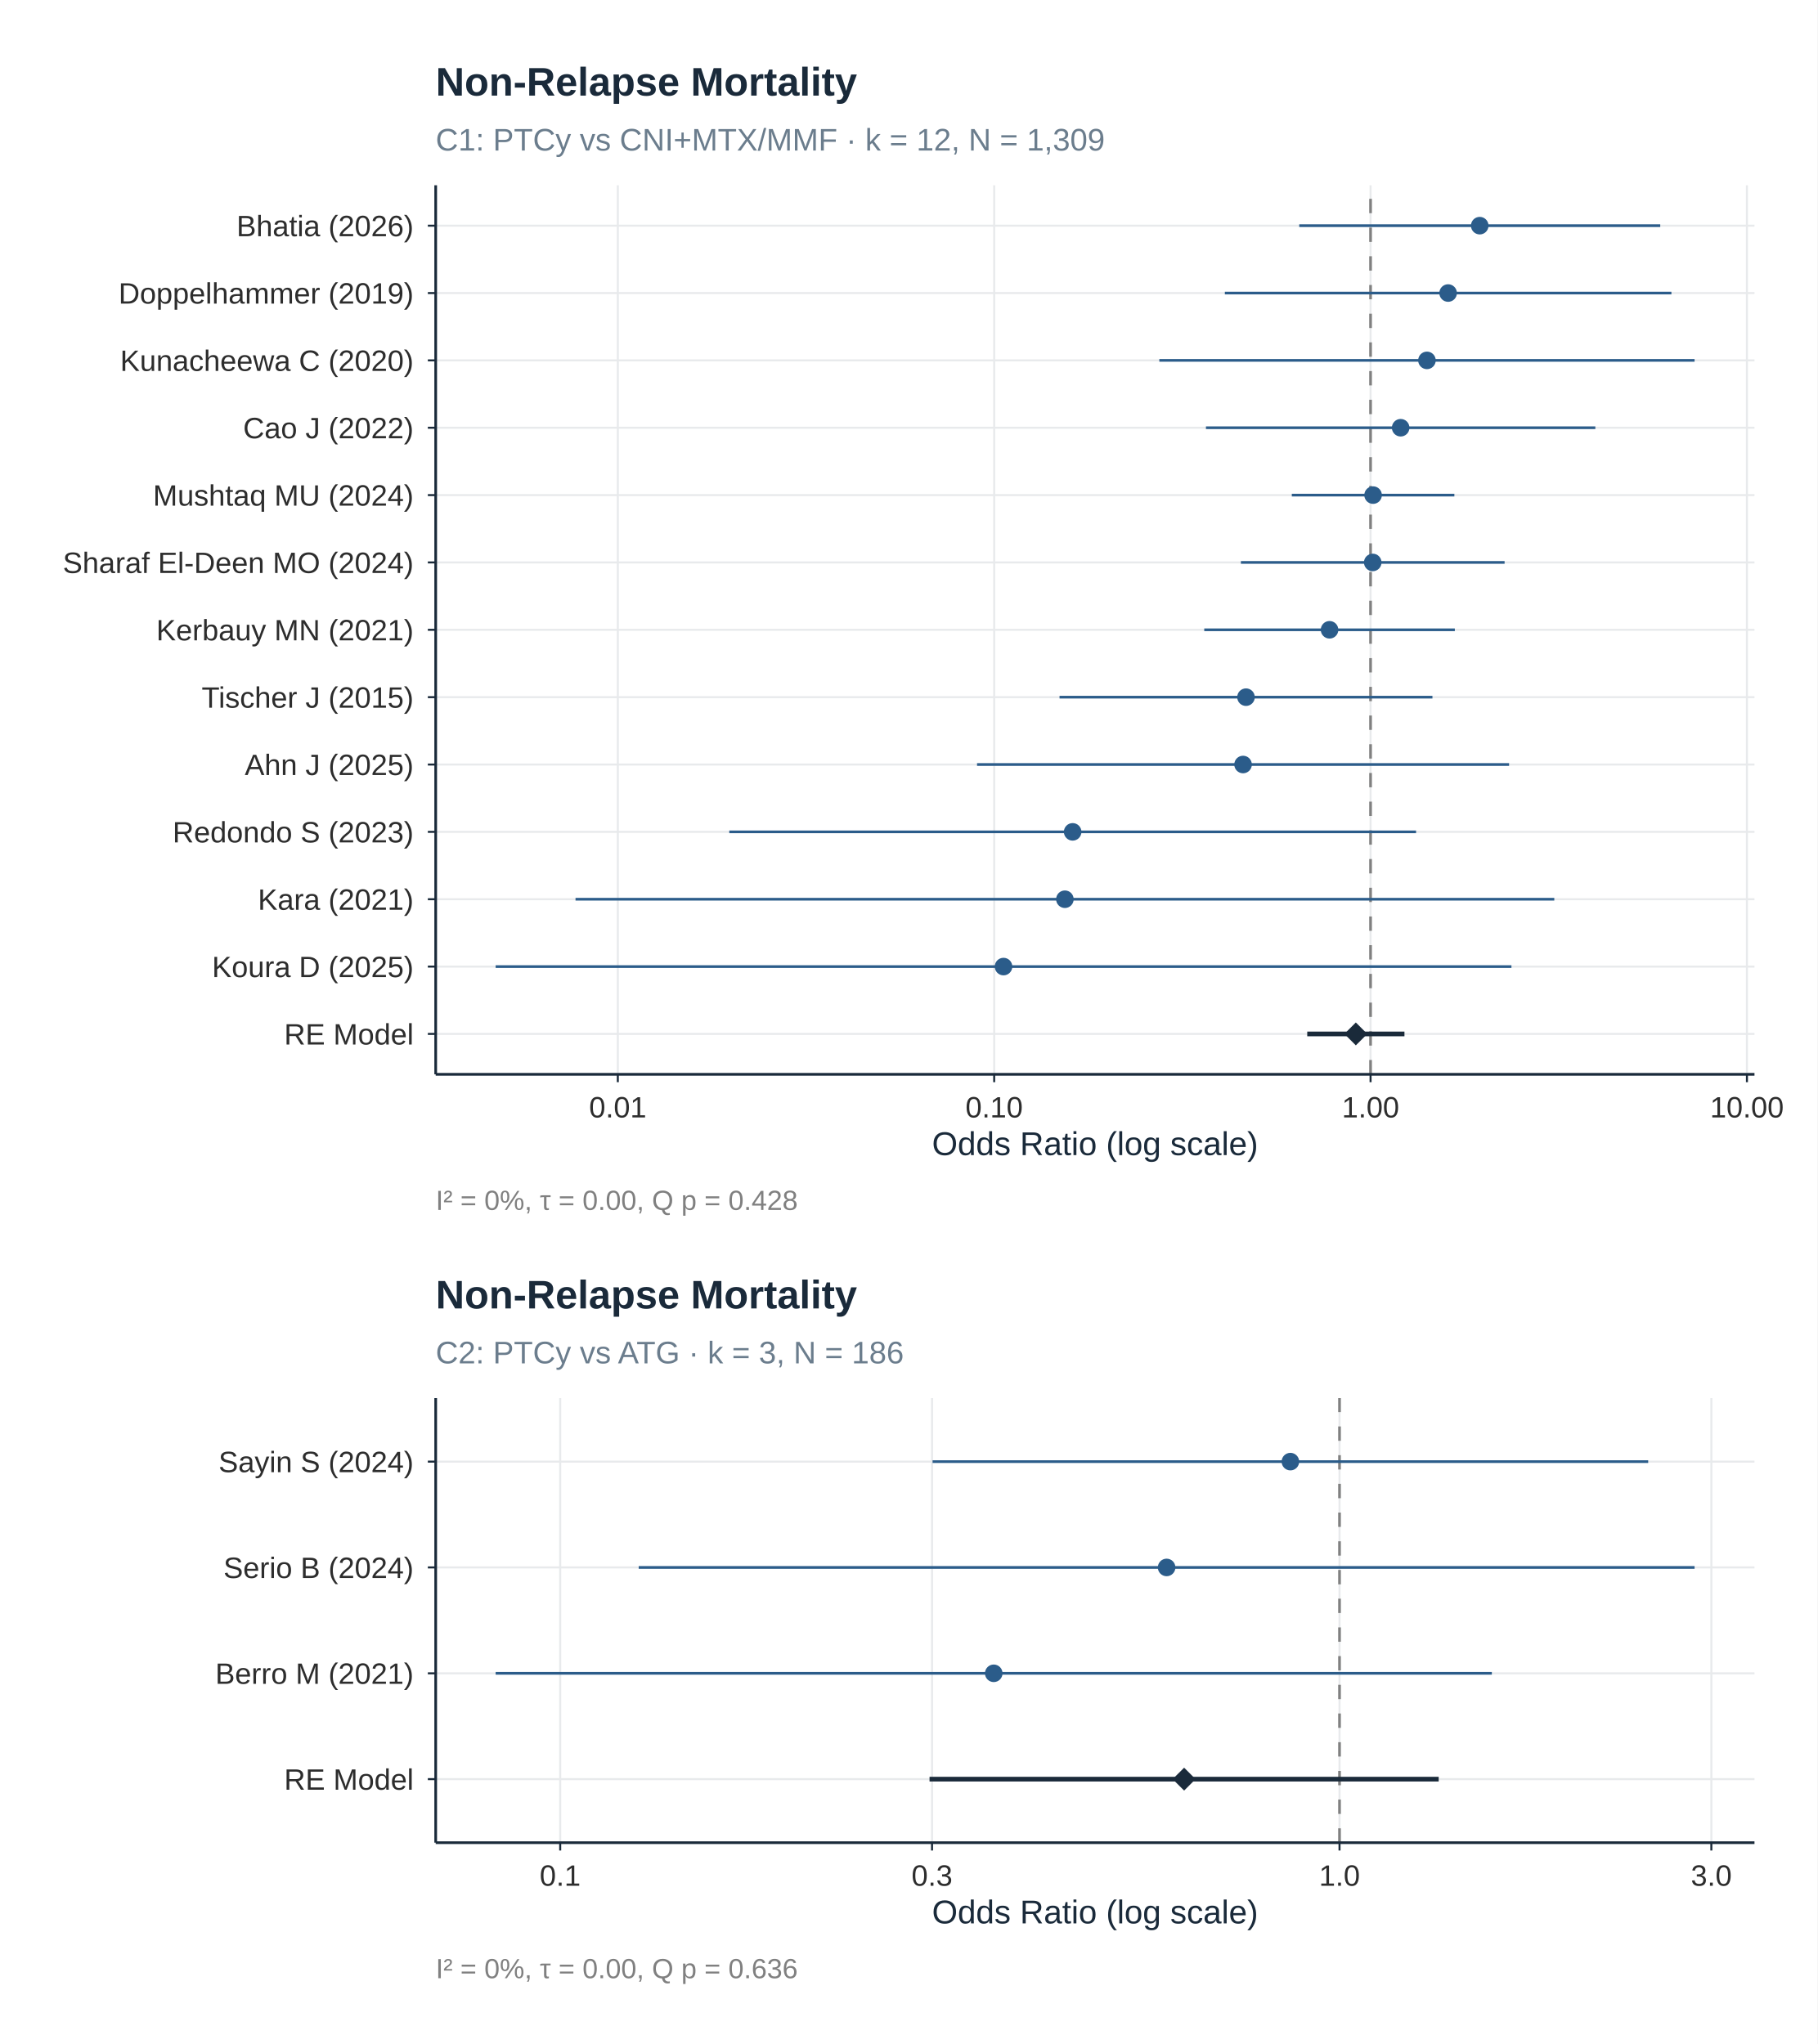
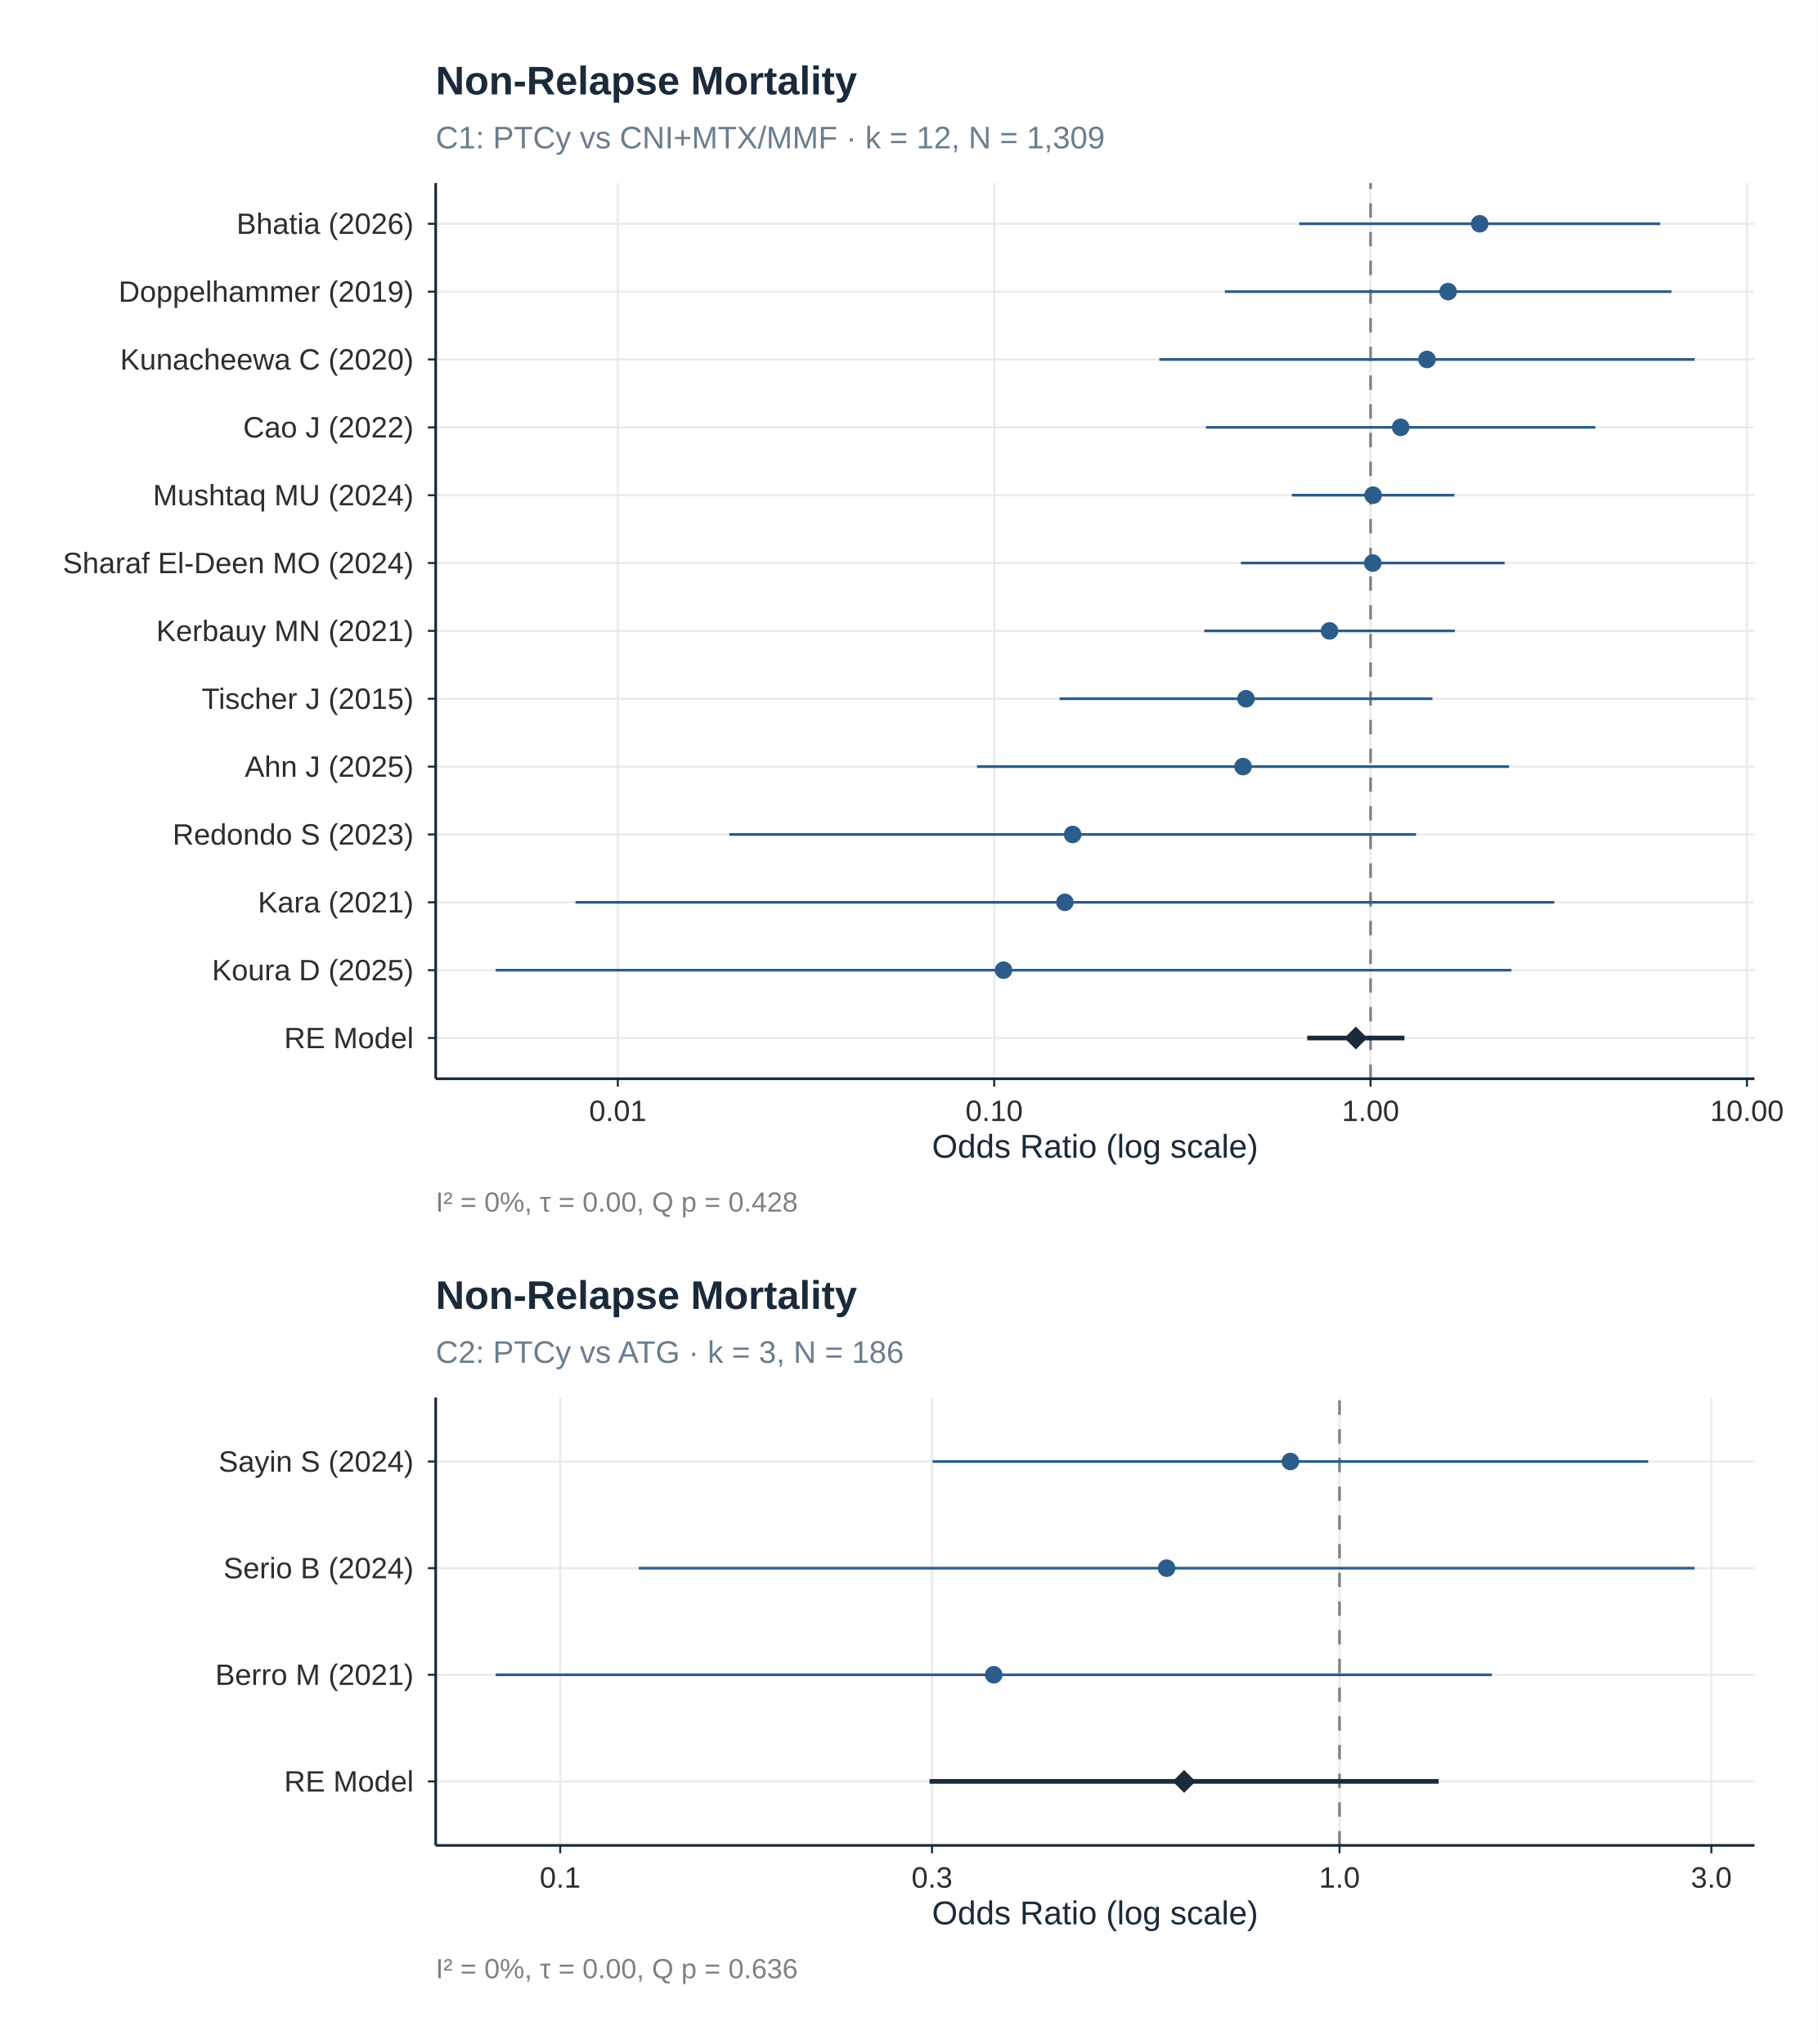
<svg xmlns="http://www.w3.org/2000/svg" width="576.00pt" height="648.00pt" viewBox="0 0 576.00 648.00">
  <g class="svglite">
    <defs>
      <style type="text/css">
    .svglite line, .svglite polyline, .svglite polygon, .svglite path, .svglite rect, .svglite circle {
      fill: none;
      stroke: #000000;
      stroke-linecap: round;
      stroke-linejoin: round;
      stroke-miterlimit: 10.00;
    }
    .svglite text {
      white-space: pre;
    }
    .svglite g.glyphgroup path {
      fill: inherit;
      stroke: none;
    }
  </style>
    </defs>
    <rect width="100%" height="100%" style="stroke: none; fill: #FFFFFF;" />
    <defs>
      <clipPath id="cpMC4wMHw1NzYuMDB8MC4wMHw2NDguMDA=">
        <rect x="0.00" y="0.00" width="576.00" height="648.00" />
      </clipPath>
    </defs>
    <g clip-path="url(#cpMC4wMHw1NzYuMDB8MC4wMHw2NDguMDA=)">
      <rect x="0.00" y="0.00" width="576.00" height="648.00" style="stroke-width: 1.07; stroke: none; fill: #FFFFFF;" />
    </g>
    <defs>
-       <clipPath id="cpMTM4LjA5fDU1Ni4wN3w1OC43M3w1ODQuMTc=">
-         <rect x="138.09" y="58.73" width="417.99" height="525.43" />
-       </clipPath>
-     </defs>
-     <g clip-path="url(#cpMTM4LjA5fDU1Ni4wN3w1OC43M3w1ODQuMTc=)">
- </g>
-     <g clip-path="url(#cpMC4wMHw1NzYuMDB8MC4wMHw2NDguMDA=)">
- </g>
-     <defs>
-       <clipPath id="cpOS45Nnw1NjYuMDR8OS45NnwzOTQuNDc=">
-         <rect x="9.96" y="9.96" width="556.07" height="384.50" />
-       </clipPath>
-     </defs>
-     <g clip-path="url(#cpOS45Nnw1NjYuMDR8OS45NnwzOTQuNDc=)">
-       <rect x="9.96" y="9.96" width="556.07" height="384.50" style="stroke-width: 0.97; stroke: none; fill: #FFFFFF;" />
-     </g>
-     <g clip-path="url(#cpMC4wMHw1NzYuMDB8MC4wMHw2NDguMDA=)">
- </g>
-     <defs>
-       <clipPath id="cpOS45Nnw1NjYuMDR8Mzk0LjQ3fDYzOC4wNA==">
-         <rect x="9.96" y="394.47" width="556.07" height="243.57" />
-       </clipPath>
-     </defs>
-     <g clip-path="url(#cpOS45Nnw1NjYuMDR8Mzk0LjQ3fDYzOC4wNA==)">
-       <rect x="9.96" y="394.47" width="556.07" height="243.57" style="stroke-width: 0.97; stroke: none; fill: #FFFFFF;" />
-     </g>
-     <g clip-path="url(#cpMC4wMHw1NzYuMDB8MC4wMHw2NDguMDA=)">
- </g>
-     <defs>
-       <clipPath id="cpMTM4LjA5fDU1Ni4wN3w1OC43M3wzNDAuNTk=">
-         <rect x="138.09" y="58.73" width="417.99" height="281.86" />
-       </clipPath>
-     </defs>
-     <g clip-path="url(#cpMTM4LjA5fDU1Ni4wN3w1OC43M3wzNDAuNTk=)">
-       <rect x="138.09" y="58.73" width="417.99" height="281.86" style="stroke-width: 0.97; stroke: none; fill: #FFFFFF;" />
-       <polyline points="138.09,327.78 556.07,327.78 " style="stroke-width: 0.64; stroke: #E8EAEC; stroke-linecap: butt;" />
-       <polyline points="138.09,306.43 556.07,306.43 " style="stroke-width: 0.64; stroke: #E8EAEC; stroke-linecap: butt;" />
-       <polyline points="138.09,285.08 556.07,285.08 " style="stroke-width: 0.64; stroke: #E8EAEC; stroke-linecap: butt;" />
-       <polyline points="138.09,263.72 556.07,263.72 " style="stroke-width: 0.64; stroke: #E8EAEC; stroke-linecap: butt;" />
-       <polyline points="138.09,242.37 556.07,242.37 " style="stroke-width: 0.64; stroke: #E8EAEC; stroke-linecap: butt;" />
-       <polyline points="138.09,221.02 556.07,221.02 " style="stroke-width: 0.64; stroke: #E8EAEC; stroke-linecap: butt;" />
-       <polyline points="138.09,199.66 556.07,199.66 " style="stroke-width: 0.64; stroke: #E8EAEC; stroke-linecap: butt;" />
-       <polyline points="138.09,178.31 556.07,178.31 " style="stroke-width: 0.64; stroke: #E8EAEC; stroke-linecap: butt;" />
-       <polyline points="138.09,156.96 556.07,156.96 " style="stroke-width: 0.64; stroke: #E8EAEC; stroke-linecap: butt;" />
-       <polyline points="138.09,135.60 556.07,135.60 " style="stroke-width: 0.64; stroke: #E8EAEC; stroke-linecap: butt;" />
-       <polyline points="138.09,114.25 556.07,114.25 " style="stroke-width: 0.64; stroke: #E8EAEC; stroke-linecap: butt;" />
-       <polyline points="138.09,92.90 556.07,92.90 " style="stroke-width: 0.64; stroke: #E8EAEC; stroke-linecap: butt;" />
-       <polyline points="138.09,71.54 556.07,71.54 " style="stroke-width: 0.64; stroke: #E8EAEC; stroke-linecap: butt;" />
-       <polyline points="195.81,340.59 195.81,58.73 " style="stroke-width: 0.64; stroke: #E8EAEC; stroke-linecap: butt;" />
-       <polyline points="315.10,340.59 315.10,58.73 " style="stroke-width: 0.64; stroke: #E8EAEC; stroke-linecap: butt;" />
-       <polyline points="434.39,340.59 434.39,58.73 " style="stroke-width: 0.64; stroke: #E8EAEC; stroke-linecap: butt;" />
-       <polyline points="553.68,340.59 553.68,58.73 " style="stroke-width: 0.64; stroke: #E8EAEC; stroke-linecap: butt;" />
-       <line x1="434.39" y1="340.59" x2="434.39" y2="58.73" style="stroke-width: 0.85; stroke: #808080; stroke-dasharray: 4.55,4.55; stroke-linecap: butt;" />
-       <line x1="157.09" y1="306.43" x2="479.04" y2="306.43" style="stroke-width: 0.85; stroke: #2B5C8A; stroke-linecap: butt;" />
-       <line x1="182.41" y1="285.08" x2="492.62" y2="285.08" style="stroke-width: 0.85; stroke: #2B5C8A; stroke-linecap: butt;" />
-       <line x1="231.14" y1="263.72" x2="448.81" y2="263.72" style="stroke-width: 0.85; stroke: #2B5C8A; stroke-linecap: butt;" />
-       <line x1="309.67" y1="242.37" x2="478.29" y2="242.37" style="stroke-width: 0.85; stroke: #2B5C8A; stroke-linecap: butt;" />
-       <line x1="335.81" y1="221.02" x2="454.00" y2="221.02" style="stroke-width: 0.85; stroke: #2B5C8A; stroke-linecap: butt;" />
-       <line x1="381.68" y1="199.66" x2="461.10" y2="199.66" style="stroke-width: 0.85; stroke: #2B5C8A; stroke-linecap: butt;" />
-       <line x1="393.29" y1="178.31" x2="476.87" y2="178.31" style="stroke-width: 0.85; stroke: #2B5C8A; stroke-linecap: butt;" />
-       <line x1="409.43" y1="156.96" x2="460.95" y2="156.96" style="stroke-width: 0.85; stroke: #2B5C8A; stroke-linecap: butt;" />
-       <line x1="382.22" y1="135.60" x2="505.63" y2="135.60" style="stroke-width: 0.85; stroke: #2B5C8A; stroke-linecap: butt;" />
-       <line x1="367.44" y1="114.25" x2="537.08" y2="114.25" style="stroke-width: 0.85; stroke: #2B5C8A; stroke-linecap: butt;" />
-       <line x1="388.21" y1="92.90" x2="529.74" y2="92.90" style="stroke-width: 0.85; stroke: #2B5C8A; stroke-linecap: butt;" />
-       <line x1="411.78" y1="71.54" x2="526.20" y2="71.54" style="stroke-width: 0.85; stroke: #2B5C8A; stroke-linecap: butt;" />
-       <circle cx="318.06" cy="306.43" r="2.14" style="stroke-width: 1.29; stroke: #2B5C8A; fill: #2B5C8A;" />
-       <circle cx="337.51" cy="285.08" r="2.14" style="stroke-width: 1.29; stroke: #2B5C8A; fill: #2B5C8A;" />
-       <circle cx="339.97" cy="263.72" r="2.14" style="stroke-width: 1.29; stroke: #2B5C8A; fill: #2B5C8A;" />
-       <circle cx="393.98" cy="242.37" r="2.14" style="stroke-width: 1.29; stroke: #2B5C8A; fill: #2B5C8A;" />
-       <circle cx="394.91" cy="221.02" r="2.14" style="stroke-width: 1.29; stroke: #2B5C8A; fill: #2B5C8A;" />
-       <circle cx="421.39" cy="199.66" r="2.14" style="stroke-width: 1.29; stroke: #2B5C8A; fill: #2B5C8A;" />
-       <circle cx="435.08" cy="178.31" r="2.14" style="stroke-width: 1.29; stroke: #2B5C8A; fill: #2B5C8A;" />
-       <circle cx="435.19" cy="156.96" r="2.14" style="stroke-width: 1.29; stroke: #2B5C8A; fill: #2B5C8A;" />
-       <circle cx="443.93" cy="135.60" r="2.14" style="stroke-width: 1.29; stroke: #2B5C8A; fill: #2B5C8A;" />
-       <circle cx="452.26" cy="114.25" r="2.14" style="stroke-width: 1.29; stroke: #2B5C8A; fill: #2B5C8A;" />
-       <circle cx="458.97" cy="92.90" r="2.14" style="stroke-width: 1.29; stroke: #2B5C8A; fill: #2B5C8A;" />
-       <circle cx="468.99" cy="71.54" r="2.14" style="stroke-width: 1.29; stroke: #2B5C8A; fill: #2B5C8A;" />
-       <line x1="414.32" y1="327.78" x2="445.13" y2="327.78" style="stroke-width: 1.49; stroke: #1A2A3A; stroke-linecap: butt;" />
-       <polygon points="426.09,327.78 429.72,324.15 433.36,327.78 429.72,331.41 " style="stroke-width: 1.29; stroke: none; fill: #1A2A3A;" />
-     </g>
-     <g clip-path="url(#cpMC4wMHw1NzYuMDB8MC4wMHw2NDguMDA=)">
-       <polyline points="138.09,340.59 138.09,58.73 " style="stroke-width: 0.85; stroke: #1A2A3A; stroke-linecap: butt;" />
-       <text x="131.11" y="331.13" text-anchor="end" style="font-size: 9.35px;fill: #2D2D2D; font-family: &quot;Arial&quot;;" textLength="41.05px" lengthAdjust="spacingAndGlyphs">RE Model</text>
-       <text x="131.11" y="309.77" text-anchor="end" style="font-size: 9.35px;fill: #2D2D2D; font-family: &quot;Arial&quot;;" textLength="63.92px" lengthAdjust="spacingAndGlyphs">Koura D (2025)</text>
-       <text x="131.11" y="288.42" text-anchor="end" style="font-size: 9.35px;fill: #2D2D2D; font-family: &quot;Arial&quot;;" textLength="49.38px" lengthAdjust="spacingAndGlyphs">Kara (2021)</text>
-       <text x="131.11" y="267.07" text-anchor="end" style="font-size: 9.35px;fill: #2D2D2D; font-family: &quot;Arial&quot;;" textLength="76.42px" lengthAdjust="spacingAndGlyphs">Redondo S (2023)</text>
-       <text x="131.11" y="245.71" text-anchor="end" style="font-size: 9.35px;fill: #2D2D2D; font-family: &quot;Arial&quot;;" textLength="53.53px" lengthAdjust="spacingAndGlyphs">Ahn J (2025)</text>
-       <text x="131.11" y="224.36" text-anchor="end" style="font-size: 9.35px;fill: #2D2D2D; font-family: &quot;Arial&quot;;" textLength="67.19px" lengthAdjust="spacingAndGlyphs">Tischer J (2015)</text>
-       <text x="131.11" y="203.01" text-anchor="end" style="font-size: 9.35px;fill: #2D2D2D; font-family: &quot;Arial&quot;;" textLength="81.58px" lengthAdjust="spacingAndGlyphs">Kerbauy MN (2021)</text>
-       <text x="131.11" y="181.65" text-anchor="end" style="font-size: 9.35px;fill: #2D2D2D; font-family: &quot;Arial&quot;;" textLength="111.19px" lengthAdjust="spacingAndGlyphs">Sharaf El-Deen MO (2024)</text>
-       <text x="131.11" y="160.30" text-anchor="end" style="font-size: 9.35px;fill: #2D2D2D; font-family: &quot;Arial&quot;;" textLength="82.61px" lengthAdjust="spacingAndGlyphs">Mushtaq MU (2024)</text>
-       <text x="131.11" y="138.95" text-anchor="end" style="font-size: 9.35px;fill: #2D2D2D; font-family: &quot;Arial&quot;;" textLength="54.05px" lengthAdjust="spacingAndGlyphs">Cao J (2022)</text>
-       <text x="131.11" y="117.59" text-anchor="end" style="font-size: 9.35px;fill: #2D2D2D; font-family: &quot;Arial&quot;;" textLength="93.05px" lengthAdjust="spacingAndGlyphs">Kunacheewa C (2020)</text>
-       <text x="131.11" y="96.24" text-anchor="end" style="font-size: 9.35px;fill: #2D2D2D; font-family: &quot;Arial&quot;;" textLength="93.55px" lengthAdjust="spacingAndGlyphs">Doppelhammer (2019)</text>
-       <text x="131.11" y="74.89" text-anchor="end" style="font-size: 9.35px;fill: #2D2D2D; font-family: &quot;Arial&quot;;" textLength="56.14px" lengthAdjust="spacingAndGlyphs">Bhatia (2026)</text>
-       <polyline points="135.60,327.78 138.09,327.78 " style="stroke-width: 0.64; stroke: #1A2A3A; stroke-linecap: butt;" />
-       <polyline points="135.60,306.43 138.09,306.43 " style="stroke-width: 0.64; stroke: #1A2A3A; stroke-linecap: butt;" />
-       <polyline points="135.60,285.08 138.09,285.08 " style="stroke-width: 0.64; stroke: #1A2A3A; stroke-linecap: butt;" />
-       <polyline points="135.60,263.72 138.09,263.72 " style="stroke-width: 0.64; stroke: #1A2A3A; stroke-linecap: butt;" />
-       <polyline points="135.60,242.37 138.09,242.37 " style="stroke-width: 0.64; stroke: #1A2A3A; stroke-linecap: butt;" />
-       <polyline points="135.60,221.02 138.09,221.02 " style="stroke-width: 0.64; stroke: #1A2A3A; stroke-linecap: butt;" />
-       <polyline points="135.60,199.66 138.09,199.66 " style="stroke-width: 0.64; stroke: #1A2A3A; stroke-linecap: butt;" />
-       <polyline points="135.60,178.31 138.09,178.31 " style="stroke-width: 0.64; stroke: #1A2A3A; stroke-linecap: butt;" />
-       <polyline points="135.60,156.96 138.09,156.96 " style="stroke-width: 0.64; stroke: #1A2A3A; stroke-linecap: butt;" />
-       <polyline points="135.60,135.60 138.09,135.60 " style="stroke-width: 0.64; stroke: #1A2A3A; stroke-linecap: butt;" />
-       <polyline points="135.60,114.25 138.09,114.25 " style="stroke-width: 0.64; stroke: #1A2A3A; stroke-linecap: butt;" />
-       <polyline points="135.60,92.90 138.09,92.90 " style="stroke-width: 0.64; stroke: #1A2A3A; stroke-linecap: butt;" />
-       <polyline points="135.60,71.54 138.09,71.54 " style="stroke-width: 0.64; stroke: #1A2A3A; stroke-linecap: butt;" />
-       <polyline points="138.09,340.59 556.07,340.59 " style="stroke-width: 0.85; stroke: #1A2A3A; stroke-linecap: butt;" />
-       <polyline points="195.81,343.08 195.81,340.59 " style="stroke-width: 0.64; stroke: #1A2A3A; stroke-linecap: butt;" />
-       <polyline points="315.10,343.08 315.10,340.59 " style="stroke-width: 0.64; stroke: #1A2A3A; stroke-linecap: butt;" />
-       <polyline points="434.39,343.08 434.39,340.59 " style="stroke-width: 0.64; stroke: #1A2A3A; stroke-linecap: butt;" />
-       <polyline points="553.68,343.08 553.68,340.59 " style="stroke-width: 0.64; stroke: #1A2A3A; stroke-linecap: butt;" />
-       <text x="195.81" y="354.26" text-anchor="middle" style="font-size: 9.35px;fill: #2D2D2D; font-family: &quot;Arial&quot;;" textLength="18.20px" lengthAdjust="spacingAndGlyphs">0.01</text>
-       <text x="315.10" y="354.26" text-anchor="middle" style="font-size: 9.35px;fill: #2D2D2D; font-family: &quot;Arial&quot;;" textLength="18.20px" lengthAdjust="spacingAndGlyphs">0.10</text>
-       <text x="434.39" y="354.26" text-anchor="middle" style="font-size: 9.35px;fill: #2D2D2D; font-family: &quot;Arial&quot;;" textLength="18.20px" lengthAdjust="spacingAndGlyphs">1.00</text>
-       <text x="553.68" y="354.26" text-anchor="middle" style="font-size: 9.35px;fill: #2D2D2D; font-family: &quot;Arial&quot;;" textLength="23.41px" lengthAdjust="spacingAndGlyphs">10.00</text>
-       <text x="347.08" y="366.19" text-anchor="middle" style="font-size: 10.45px;fill: #1A2A3A; font-family: &quot;Arial&quot;;" textLength="103.31px" lengthAdjust="spacingAndGlyphs">Odds Ratio (log scale)</text>
-       <text x="138.09" y="47.73" style="font-size: 9.90px;fill: #6B7D8D; font-family: &quot;Arial&quot;;" textLength="211.94px" lengthAdjust="spacingAndGlyphs">C1: PTCy vs CNI+MTX/MMF · k = 12, N = 1,309</text>
-       <text x="138.09" y="30.30" style="font-size: 12.65px; font-weight: bold;fill: #1A2A3A; font-family: &quot;Arial&quot;;" textLength="133.44px" lengthAdjust="spacingAndGlyphs">Non-Relapse Mortality</text>
-       <text x="138.09" y="383.58" style="font-size: 8.80px;fill: #808080; font-family: &quot;Arial&quot;;" textLength="114.62px" lengthAdjust="spacingAndGlyphs">I² = 0%, τ = 0.00, Q p = 0.428</text>
-     </g>
-     <defs>
-       <clipPath id="cpMTM4LjA5fDU1Ni4wN3w0NDMuMjN8NTg0LjE3">
-         <rect x="138.09" y="443.23" width="417.99" height="140.93" />
-       </clipPath>
-     </defs>
-     <g clip-path="url(#cpMTM4LjA5fDU1Ni4wN3w0NDMuMjN8NTg0LjE3)">
-       <rect x="138.09" y="443.23" width="417.99" height="140.93" style="stroke-width: 0.97; stroke: none; fill: #FFFFFF;" />
-       <polyline points="138.09,564.03 556.07,564.03 " style="stroke-width: 0.64; stroke: #E8EAEC; stroke-linecap: butt;" />
-       <polyline points="138.09,530.48 556.07,530.48 " style="stroke-width: 0.64; stroke: #E8EAEC; stroke-linecap: butt;" />
-       <polyline points="138.09,496.92 556.07,496.92 " style="stroke-width: 0.64; stroke: #E8EAEC; stroke-linecap: butt;" />
-       <polyline points="138.09,463.37 556.07,463.37 " style="stroke-width: 0.64; stroke: #E8EAEC; stroke-linecap: butt;" />
-       <polyline points="177.55,584.17 177.55,443.23 " style="stroke-width: 0.64; stroke: #E8EAEC; stroke-linecap: butt;" />
-       <polyline points="295.40,584.17 295.40,443.23 " style="stroke-width: 0.64; stroke: #E8EAEC; stroke-linecap: butt;" />
-       <polyline points="424.55,584.17 424.55,443.23 " style="stroke-width: 0.64; stroke: #E8EAEC; stroke-linecap: butt;" />
-       <polyline points="542.40,584.17 542.40,443.23 " style="stroke-width: 0.64; stroke: #E8EAEC; stroke-linecap: butt;" />
-       <line x1="424.55" y1="584.17" x2="424.55" y2="443.23" style="stroke-width: 0.85; stroke: #808080; stroke-dasharray: 4.55,4.55; stroke-linecap: butt;" />
-       <line x1="157.09" y1="530.48" x2="472.83" y2="530.48" style="stroke-width: 0.85; stroke: #2B5C8A; stroke-linecap: butt;" />
-       <line x1="202.43" y1="496.92" x2="537.08" y2="496.92" style="stroke-width: 0.85; stroke: #2B5C8A; stroke-linecap: butt;" />
-       <line x1="295.57" y1="463.37" x2="522.38" y2="463.37" style="stroke-width: 0.85; stroke: #2B5C8A; stroke-linecap: butt;" />
-       <circle cx="314.96" cy="530.48" r="2.14" style="stroke-width: 1.29; stroke: #2B5C8A; fill: #2B5C8A;" />
-       <circle cx="369.75" cy="496.92" r="2.14" style="stroke-width: 1.29; stroke: #2B5C8A; fill: #2B5C8A;" />
-       <circle cx="408.98" cy="463.37" r="2.14" style="stroke-width: 1.29; stroke: #2B5C8A; fill: #2B5C8A;" />
-       <line x1="294.61" y1="564.03" x2="455.98" y2="564.03" style="stroke-width: 1.49; stroke: #1A2A3A; stroke-linecap: butt;" />
-       <polygon points="371.66,564.03 375.30,560.40 378.93,564.03 375.30,567.66 " style="stroke-width: 1.29; stroke: none; fill: #1A2A3A;" />
-     </g>
-     <g clip-path="url(#cpMC4wMHw1NzYuMDB8MC4wMHw2NDguMDA=)">
-       <polyline points="138.09,584.17 138.09,443.23 " style="stroke-width: 0.85; stroke: #1A2A3A; stroke-linecap: butt;" />
-       <text x="131.11" y="567.38" text-anchor="end" style="font-size: 9.35px;fill: #2D2D2D; font-family: &quot;Arial&quot;;" textLength="41.05px" lengthAdjust="spacingAndGlyphs">RE Model</text>
-       <text x="131.11" y="533.82" text-anchor="end" style="font-size: 9.35px;fill: #2D2D2D; font-family: &quot;Arial&quot;;" textLength="62.86px" lengthAdjust="spacingAndGlyphs">Berro M (2021)</text>
-       <text x="131.11" y="500.27" text-anchor="end" style="font-size: 9.35px;fill: #2D2D2D; font-family: &quot;Arial&quot;;" textLength="60.28px" lengthAdjust="spacingAndGlyphs">Serio B (2024)</text>
-       <text x="131.11" y="466.71" text-anchor="end" style="font-size: 9.35px;fill: #2D2D2D; font-family: &quot;Arial&quot;;" textLength="61.84px" lengthAdjust="spacingAndGlyphs">Sayin S (2024)</text>
-       <polyline points="135.60,564.03 138.09,564.03 " style="stroke-width: 0.64; stroke: #1A2A3A; stroke-linecap: butt;" />
-       <polyline points="135.60,530.48 138.09,530.48 " style="stroke-width: 0.64; stroke: #1A2A3A; stroke-linecap: butt;" />
-       <polyline points="135.60,496.92 138.09,496.92 " style="stroke-width: 0.64; stroke: #1A2A3A; stroke-linecap: butt;" />
-       <polyline points="135.60,463.37 138.09,463.37 " style="stroke-width: 0.64; stroke: #1A2A3A; stroke-linecap: butt;" />
-       <polyline points="138.09,584.17 556.07,584.17 " style="stroke-width: 0.85; stroke: #1A2A3A; stroke-linecap: butt;" />
-       <polyline points="177.55,586.66 177.55,584.17 " style="stroke-width: 0.64; stroke: #1A2A3A; stroke-linecap: butt;" />
-       <polyline points="295.40,586.66 295.40,584.17 " style="stroke-width: 0.64; stroke: #1A2A3A; stroke-linecap: butt;" />
-       <polyline points="424.55,586.66 424.55,584.17 " style="stroke-width: 0.64; stroke: #1A2A3A; stroke-linecap: butt;" />
-       <polyline points="542.40,586.66 542.40,584.17 " style="stroke-width: 0.64; stroke: #1A2A3A; stroke-linecap: butt;" />
-       <text x="177.55" y="597.83" text-anchor="middle" style="font-size: 9.35px;fill: #2D2D2D; font-family: &quot;Arial&quot;;" textLength="13.00px" lengthAdjust="spacingAndGlyphs">0.1</text>
-       <text x="295.40" y="597.83" text-anchor="middle" style="font-size: 9.35px;fill: #2D2D2D; font-family: &quot;Arial&quot;;" textLength="13.00px" lengthAdjust="spacingAndGlyphs">0.3</text>
-       <text x="424.55" y="597.83" text-anchor="middle" style="font-size: 9.35px;fill: #2D2D2D; font-family: &quot;Arial&quot;;" textLength="13.00px" lengthAdjust="spacingAndGlyphs">1.0</text>
-       <text x="542.40" y="597.83" text-anchor="middle" style="font-size: 9.35px;fill: #2D2D2D; font-family: &quot;Arial&quot;;" textLength="13.00px" lengthAdjust="spacingAndGlyphs">3.0</text>
-       <text x="347.08" y="609.76" text-anchor="middle" style="font-size: 10.45px;fill: #1A2A3A; font-family: &quot;Arial&quot;;" textLength="103.31px" lengthAdjust="spacingAndGlyphs">Odds Ratio (log scale)</text>
-       <text x="138.09" y="432.23" style="font-size: 9.90px;fill: #6B7D8D; font-family: &quot;Arial&quot;;" textLength="148.28px" lengthAdjust="spacingAndGlyphs">C2: PTCy vs ATG · k = 3, N = 186</text>
-       <text x="138.09" y="414.81" style="font-size: 12.65px; font-weight: bold;fill: #1A2A3A; font-family: &quot;Arial&quot;;" textLength="133.44px" lengthAdjust="spacingAndGlyphs">Non-Relapse Mortality</text>
-       <text x="138.09" y="627.15" style="font-size: 8.80px;fill: #808080; font-family: &quot;Arial&quot;;" textLength="114.62px" lengthAdjust="spacingAndGlyphs">I² = 0%, τ = 0.00, Q p = 0.636</text>
+       <clipPath id="cpMTM4LjA5fDU1Ni4wN3w1OC4wM3w1ODUuMDQ=">
+         <rect x="138.09" y="58.03" width="417.99" height="527.00" />
+       </clipPath>
+     </defs>
+     <g clip-path="url(#cpMTM4LjA5fDU1Ni4wN3w1OC4wM3w1ODUuMDQ=)">
+ </g>
+     <g clip-path="url(#cpMC4wMHw1NzYuMDB8MC4wMHw2NDguMDA=)">
+ </g>
+     <defs>
+       <clipPath id="cpOS45Nnw1NjYuMDR8OS45NnwzOTQuOTk=">
+         <rect x="9.96" y="9.96" width="556.07" height="385.03" />
+       </clipPath>
+     </defs>
+     <g clip-path="url(#cpOS45Nnw1NjYuMDR8OS45NnwzOTQuOTk=)">
+       <rect x="9.96" y="9.96" width="556.07" height="385.03" style="stroke-width: 0.97; stroke: none; fill: #FFFFFF;" />
+     </g>
+     <g clip-path="url(#cpMC4wMHw1NzYuMDB8MC4wMHw2NDguMDA=)">
+ </g>
+     <defs>
+       <clipPath id="cpOS45Nnw1NjYuMDR8Mzk0Ljk5fDYzOC4wNA==">
+         <rect x="9.96" y="394.99" width="556.07" height="243.05" />
+       </clipPath>
+     </defs>
+     <g clip-path="url(#cpOS45Nnw1NjYuMDR8Mzk0Ljk5fDYzOC4wNA==)">
+       <rect x="9.96" y="394.99" width="556.07" height="243.05" style="stroke-width: 0.97; stroke: none; fill: #FFFFFF;" />
+     </g>
+     <g clip-path="url(#cpMC4wMHw1NzYuMDB8MC4wMHw2NDguMDA=)">
+ </g>
+     <defs>
+       <clipPath id="cpMTM4LjA5fDU1Ni4wN3w1OC4wM3wzNDEuOTk=">
+         <rect x="138.09" y="58.03" width="417.99" height="283.96" />
+       </clipPath>
+     </defs>
+     <g clip-path="url(#cpMTM4LjA5fDU1Ni4wN3w1OC4wM3wzNDEuOTk=)">
+       <rect x="138.09" y="58.03" width="417.99" height="283.96" style="stroke-width: 0.97; stroke: none; fill: #FFFFFF;" />
+       <polyline points="138.09,329.08 556.07,329.08 " style="stroke-width: 0.64; stroke: #E8EAEC; stroke-linecap: butt;" />
+       <polyline points="138.09,307.57 556.07,307.57 " style="stroke-width: 0.64; stroke: #E8EAEC; stroke-linecap: butt;" />
+       <polyline points="138.09,286.06 556.07,286.06 " style="stroke-width: 0.64; stroke: #E8EAEC; stroke-linecap: butt;" />
+       <polyline points="138.09,264.55 556.07,264.55 " style="stroke-width: 0.64; stroke: #E8EAEC; stroke-linecap: butt;" />
+       <polyline points="138.09,243.03 556.07,243.03 " style="stroke-width: 0.64; stroke: #E8EAEC; stroke-linecap: butt;" />
+       <polyline points="138.09,221.52 556.07,221.52 " style="stroke-width: 0.64; stroke: #E8EAEC; stroke-linecap: butt;" />
+       <polyline points="138.09,200.01 556.07,200.01 " style="stroke-width: 0.64; stroke: #E8EAEC; stroke-linecap: butt;" />
+       <polyline points="138.09,178.50 556.07,178.50 " style="stroke-width: 0.64; stroke: #E8EAEC; stroke-linecap: butt;" />
+       <polyline points="138.09,156.99 556.07,156.99 " style="stroke-width: 0.64; stroke: #E8EAEC; stroke-linecap: butt;" />
+       <polyline points="138.09,135.48 556.07,135.48 " style="stroke-width: 0.64; stroke: #E8EAEC; stroke-linecap: butt;" />
+       <polyline points="138.09,113.96 556.07,113.96 " style="stroke-width: 0.64; stroke: #E8EAEC; stroke-linecap: butt;" />
+       <polyline points="138.09,92.45 556.07,92.45 " style="stroke-width: 0.64; stroke: #E8EAEC; stroke-linecap: butt;" />
+       <polyline points="138.09,70.94 556.07,70.94 " style="stroke-width: 0.64; stroke: #E8EAEC; stroke-linecap: butt;" />
+       <polyline points="195.81,341.99 195.81,58.03 " style="stroke-width: 0.64; stroke: #E8EAEC; stroke-linecap: butt;" />
+       <polyline points="315.10,341.99 315.10,58.03 " style="stroke-width: 0.64; stroke: #E8EAEC; stroke-linecap: butt;" />
+       <polyline points="434.39,341.99 434.39,58.03 " style="stroke-width: 0.64; stroke: #E8EAEC; stroke-linecap: butt;" />
+       <polyline points="553.68,341.99 553.68,58.03 " style="stroke-width: 0.64; stroke: #E8EAEC; stroke-linecap: butt;" />
+       <line x1="434.39" y1="341.99" x2="434.39" y2="58.03" style="stroke-width: 0.85; stroke: #808080; stroke-dasharray: 4.55,4.55; stroke-linecap: butt;" />
+       <line x1="157.09" y1="307.57" x2="479.04" y2="307.57" style="stroke-width: 0.85; stroke: #2B5C8A; stroke-linecap: butt;" />
+       <line x1="182.41" y1="286.06" x2="492.62" y2="286.06" style="stroke-width: 0.85; stroke: #2B5C8A; stroke-linecap: butt;" />
+       <line x1="231.14" y1="264.55" x2="448.81" y2="264.55" style="stroke-width: 0.85; stroke: #2B5C8A; stroke-linecap: butt;" />
+       <line x1="309.67" y1="243.03" x2="478.29" y2="243.03" style="stroke-width: 0.85; stroke: #2B5C8A; stroke-linecap: butt;" />
+       <line x1="335.81" y1="221.52" x2="454.00" y2="221.52" style="stroke-width: 0.85; stroke: #2B5C8A; stroke-linecap: butt;" />
+       <line x1="381.68" y1="200.01" x2="461.10" y2="200.01" style="stroke-width: 0.85; stroke: #2B5C8A; stroke-linecap: butt;" />
+       <line x1="393.29" y1="178.50" x2="476.87" y2="178.50" style="stroke-width: 0.85; stroke: #2B5C8A; stroke-linecap: butt;" />
+       <line x1="409.43" y1="156.99" x2="460.95" y2="156.99" style="stroke-width: 0.85; stroke: #2B5C8A; stroke-linecap: butt;" />
+       <line x1="382.22" y1="135.48" x2="505.63" y2="135.48" style="stroke-width: 0.85; stroke: #2B5C8A; stroke-linecap: butt;" />
+       <line x1="367.44" y1="113.96" x2="537.08" y2="113.96" style="stroke-width: 0.85; stroke: #2B5C8A; stroke-linecap: butt;" />
+       <line x1="388.21" y1="92.45" x2="529.74" y2="92.45" style="stroke-width: 0.85; stroke: #2B5C8A; stroke-linecap: butt;" />
+       <line x1="411.78" y1="70.94" x2="526.20" y2="70.94" style="stroke-width: 0.85; stroke: #2B5C8A; stroke-linecap: butt;" />
+       <circle cx="318.06" cy="307.57" r="2.14" style="stroke-width: 1.29; stroke: #2B5C8A; fill: #2B5C8A;" />
+       <circle cx="337.51" cy="286.06" r="2.14" style="stroke-width: 1.29; stroke: #2B5C8A; fill: #2B5C8A;" />
+       <circle cx="339.97" cy="264.55" r="2.14" style="stroke-width: 1.29; stroke: #2B5C8A; fill: #2B5C8A;" />
+       <circle cx="393.98" cy="243.03" r="2.14" style="stroke-width: 1.29; stroke: #2B5C8A; fill: #2B5C8A;" />
+       <circle cx="394.91" cy="221.52" r="2.14" style="stroke-width: 1.29; stroke: #2B5C8A; fill: #2B5C8A;" />
+       <circle cx="421.39" cy="200.01" r="2.14" style="stroke-width: 1.29; stroke: #2B5C8A; fill: #2B5C8A;" />
+       <circle cx="435.08" cy="178.50" r="2.14" style="stroke-width: 1.29; stroke: #2B5C8A; fill: #2B5C8A;" />
+       <circle cx="435.19" cy="156.99" r="2.14" style="stroke-width: 1.29; stroke: #2B5C8A; fill: #2B5C8A;" />
+       <circle cx="443.93" cy="135.48" r="2.14" style="stroke-width: 1.29; stroke: #2B5C8A; fill: #2B5C8A;" />
+       <circle cx="452.26" cy="113.96" r="2.14" style="stroke-width: 1.29; stroke: #2B5C8A; fill: #2B5C8A;" />
+       <circle cx="458.97" cy="92.45" r="2.14" style="stroke-width: 1.29; stroke: #2B5C8A; fill: #2B5C8A;" />
+       <circle cx="468.99" cy="70.94" r="2.14" style="stroke-width: 1.29; stroke: #2B5C8A; fill: #2B5C8A;" />
+       <line x1="414.32" y1="329.08" x2="445.13" y2="329.08" style="stroke-width: 1.49; stroke: #1A2A3A; stroke-linecap: butt;" />
+       <polygon points="426.09,329.08 429.72,325.45 433.36,329.08 429.72,332.71 " style="stroke-width: 1.29; stroke: none; fill: #1A2A3A;" />
+     </g>
+     <g clip-path="url(#cpMC4wMHw1NzYuMDB8MC4wMHw2NDguMDA=)">
+       <polyline points="138.09,341.99 138.09,58.03 " style="stroke-width: 0.85; stroke: #1A2A3A; stroke-linecap: butt;" />
+       <text x="131.11" y="332.30" text-anchor="end" style="font-size: 9.35px;fill: #2D2D2D; font-family: &quot;Liberation Sans&quot;;" textLength="41.05px" lengthAdjust="spacingAndGlyphs">RE Model</text>
+       <text x="131.11" y="310.78" text-anchor="end" style="font-size: 9.35px;fill: #2D2D2D; font-family: &quot;Liberation Sans&quot;;" textLength="63.92px" lengthAdjust="spacingAndGlyphs">Koura D (2025)</text>
+       <text x="131.11" y="289.27" text-anchor="end" style="font-size: 9.35px;fill: #2D2D2D; font-family: &quot;Liberation Sans&quot;;" textLength="49.38px" lengthAdjust="spacingAndGlyphs">Kara (2021)</text>
+       <text x="131.11" y="267.76" text-anchor="end" style="font-size: 9.35px;fill: #2D2D2D; font-family: &quot;Liberation Sans&quot;;" textLength="76.42px" lengthAdjust="spacingAndGlyphs">Redondo S (2023)</text>
+       <text x="131.11" y="246.25" text-anchor="end" style="font-size: 9.35px;fill: #2D2D2D; font-family: &quot;Liberation Sans&quot;;" textLength="53.53px" lengthAdjust="spacingAndGlyphs">Ahn J (2025)</text>
+       <text x="131.11" y="224.74" text-anchor="end" style="font-size: 9.35px;fill: #2D2D2D; font-family: &quot;Liberation Sans&quot;;" textLength="67.19px" lengthAdjust="spacingAndGlyphs">Tischer J (2015)</text>
+       <text x="131.11" y="203.23" text-anchor="end" style="font-size: 9.35px;fill: #2D2D2D; font-family: &quot;Liberation Sans&quot;;" textLength="81.58px" lengthAdjust="spacingAndGlyphs">Kerbauy MN (2021)</text>
+       <text x="131.11" y="181.71" text-anchor="end" style="font-size: 9.35px;fill: #2D2D2D; font-family: &quot;Liberation Sans&quot;;" textLength="111.19px" lengthAdjust="spacingAndGlyphs">Sharaf El-Deen MO (2024)</text>
+       <text x="131.11" y="160.20" text-anchor="end" style="font-size: 9.35px;fill: #2D2D2D; font-family: &quot;Liberation Sans&quot;;" textLength="82.61px" lengthAdjust="spacingAndGlyphs">Mushtaq MU (2024)</text>
+       <text x="131.11" y="138.69" text-anchor="end" style="font-size: 9.35px;fill: #2D2D2D; font-family: &quot;Liberation Sans&quot;;" textLength="54.05px" lengthAdjust="spacingAndGlyphs">Cao J (2022)</text>
+       <text x="131.11" y="117.18" text-anchor="end" style="font-size: 9.35px;fill: #2D2D2D; font-family: &quot;Liberation Sans&quot;;" textLength="93.05px" lengthAdjust="spacingAndGlyphs">Kunacheewa C (2020)</text>
+       <text x="131.11" y="95.67" text-anchor="end" style="font-size: 9.35px;fill: #2D2D2D; font-family: &quot;Liberation Sans&quot;;" textLength="93.55px" lengthAdjust="spacingAndGlyphs">Doppelhammer (2019)</text>
+       <text x="131.11" y="74.15" text-anchor="end" style="font-size: 9.35px;fill: #2D2D2D; font-family: &quot;Liberation Sans&quot;;" textLength="56.14px" lengthAdjust="spacingAndGlyphs">Bhatia (2026)</text>
+       <polyline points="135.60,329.08 138.09,329.08 " style="stroke-width: 0.64; stroke: #1A2A3A; stroke-linecap: butt;" />
+       <polyline points="135.60,307.57 138.09,307.57 " style="stroke-width: 0.64; stroke: #1A2A3A; stroke-linecap: butt;" />
+       <polyline points="135.60,286.06 138.09,286.06 " style="stroke-width: 0.64; stroke: #1A2A3A; stroke-linecap: butt;" />
+       <polyline points="135.60,264.55 138.09,264.55 " style="stroke-width: 0.64; stroke: #1A2A3A; stroke-linecap: butt;" />
+       <polyline points="135.60,243.03 138.09,243.03 " style="stroke-width: 0.64; stroke: #1A2A3A; stroke-linecap: butt;" />
+       <polyline points="135.60,221.52 138.09,221.52 " style="stroke-width: 0.64; stroke: #1A2A3A; stroke-linecap: butt;" />
+       <polyline points="135.60,200.01 138.09,200.01 " style="stroke-width: 0.64; stroke: #1A2A3A; stroke-linecap: butt;" />
+       <polyline points="135.60,178.50 138.09,178.50 " style="stroke-width: 0.64; stroke: #1A2A3A; stroke-linecap: butt;" />
+       <polyline points="135.60,156.99 138.09,156.99 " style="stroke-width: 0.64; stroke: #1A2A3A; stroke-linecap: butt;" />
+       <polyline points="135.60,135.48 138.09,135.48 " style="stroke-width: 0.64; stroke: #1A2A3A; stroke-linecap: butt;" />
+       <polyline points="135.60,113.96 138.09,113.96 " style="stroke-width: 0.64; stroke: #1A2A3A; stroke-linecap: butt;" />
+       <polyline points="135.60,92.45 138.09,92.45 " style="stroke-width: 0.64; stroke: #1A2A3A; stroke-linecap: butt;" />
+       <polyline points="135.60,70.94 138.09,70.94 " style="stroke-width: 0.64; stroke: #1A2A3A; stroke-linecap: butt;" />
+       <polyline points="138.09,341.99 556.07,341.99 " style="stroke-width: 0.85; stroke: #1A2A3A; stroke-linecap: butt;" />
+       <polyline points="195.81,344.48 195.81,341.99 " style="stroke-width: 0.64; stroke: #1A2A3A; stroke-linecap: butt;" />
+       <polyline points="315.10,344.48 315.10,341.99 " style="stroke-width: 0.64; stroke: #1A2A3A; stroke-linecap: butt;" />
+       <polyline points="434.39,344.48 434.39,341.99 " style="stroke-width: 0.64; stroke: #1A2A3A; stroke-linecap: butt;" />
+       <polyline points="553.68,344.48 553.68,341.99 " style="stroke-width: 0.64; stroke: #1A2A3A; stroke-linecap: butt;" />
+       <text x="195.81" y="355.39" text-anchor="middle" style="font-size: 9.35px;fill: #2D2D2D; font-family: &quot;Liberation Sans&quot;;" textLength="18.20px" lengthAdjust="spacingAndGlyphs">0.01</text>
+       <text x="315.10" y="355.39" text-anchor="middle" style="font-size: 9.35px;fill: #2D2D2D; font-family: &quot;Liberation Sans&quot;;" textLength="18.20px" lengthAdjust="spacingAndGlyphs">0.10</text>
+       <text x="434.39" y="355.39" text-anchor="middle" style="font-size: 9.35px;fill: #2D2D2D; font-family: &quot;Liberation Sans&quot;;" textLength="18.20px" lengthAdjust="spacingAndGlyphs">1.00</text>
+       <text x="553.68" y="355.39" text-anchor="middle" style="font-size: 9.35px;fill: #2D2D2D; font-family: &quot;Liberation Sans&quot;;" textLength="23.41px" lengthAdjust="spacingAndGlyphs">10.00</text>
+       <text x="347.08" y="367.01" text-anchor="middle" style="font-size: 10.45px;fill: #1A2A3A; font-family: &quot;Liberation Sans&quot;;" textLength="103.31px" lengthAdjust="spacingAndGlyphs">Odds Ratio (log scale)</text>
+       <text x="138.09" y="47.04" style="font-size: 9.90px;fill: #6B7D8D; font-family: &quot;Liberation Sans&quot;;" textLength="211.94px" lengthAdjust="spacingAndGlyphs">C1: PTCy vs CNI+MTX/MMF · k = 12, N = 1,309</text>
+       <text x="138.09" y="29.93" style="font-size: 12.65px; font-weight: bold;fill: #1A2A3A; font-family: &quot;Liberation Sans&quot;;" textLength="133.44px" lengthAdjust="spacingAndGlyphs">Non-Relapse Mortality</text>
+       <text x="138.09" y="384.11" style="font-size: 8.80px;fill: #808080; font-family: &quot;Liberation Sans&quot;;" textLength="114.62px" lengthAdjust="spacingAndGlyphs">I² = 0%, τ = 0.00, Q p = 0.428</text>
+     </g>
+     <defs>
+       <clipPath id="cpMTM4LjA5fDU1Ni4wN3w0NDMuMDZ8NTg1LjA0">
+         <rect x="138.09" y="443.06" width="417.99" height="141.98" />
+       </clipPath>
+     </defs>
+     <g clip-path="url(#cpMTM4LjA5fDU1Ni4wN3w0NDMuMDZ8NTg1LjA0)">
+       <rect x="138.09" y="443.06" width="417.99" height="141.98" style="stroke-width: 0.97; stroke: none; fill: #FFFFFF;" />
+       <polyline points="138.09,564.75 556.07,564.75 " style="stroke-width: 0.64; stroke: #E8EAEC; stroke-linecap: butt;" />
+       <polyline points="138.09,530.95 556.07,530.95 " style="stroke-width: 0.64; stroke: #E8EAEC; stroke-linecap: butt;" />
+       <polyline points="138.09,497.15 556.07,497.15 " style="stroke-width: 0.64; stroke: #E8EAEC; stroke-linecap: butt;" />
+       <polyline points="138.09,463.34 556.07,463.34 " style="stroke-width: 0.64; stroke: #E8EAEC; stroke-linecap: butt;" />
+       <polyline points="177.55,585.04 177.55,443.06 " style="stroke-width: 0.64; stroke: #E8EAEC; stroke-linecap: butt;" />
+       <polyline points="295.40,585.04 295.40,443.06 " style="stroke-width: 0.64; stroke: #E8EAEC; stroke-linecap: butt;" />
+       <polyline points="424.55,585.04 424.55,443.06 " style="stroke-width: 0.64; stroke: #E8EAEC; stroke-linecap: butt;" />
+       <polyline points="542.40,585.04 542.40,443.06 " style="stroke-width: 0.64; stroke: #E8EAEC; stroke-linecap: butt;" />
+       <line x1="424.55" y1="585.04" x2="424.55" y2="443.06" style="stroke-width: 0.85; stroke: #808080; stroke-dasharray: 4.55,4.55; stroke-linecap: butt;" />
+       <line x1="157.09" y1="530.95" x2="472.83" y2="530.95" style="stroke-width: 0.85; stroke: #2B5C8A; stroke-linecap: butt;" />
+       <line x1="202.43" y1="497.15" x2="537.08" y2="497.15" style="stroke-width: 0.85; stroke: #2B5C8A; stroke-linecap: butt;" />
+       <line x1="295.57" y1="463.34" x2="522.38" y2="463.34" style="stroke-width: 0.85; stroke: #2B5C8A; stroke-linecap: butt;" />
+       <circle cx="314.96" cy="530.95" r="2.14" style="stroke-width: 1.29; stroke: #2B5C8A; fill: #2B5C8A;" />
+       <circle cx="369.75" cy="497.15" r="2.14" style="stroke-width: 1.29; stroke: #2B5C8A; fill: #2B5C8A;" />
+       <circle cx="408.98" cy="463.34" r="2.14" style="stroke-width: 1.29; stroke: #2B5C8A; fill: #2B5C8A;" />
+       <line x1="294.61" y1="564.75" x2="455.98" y2="564.75" style="stroke-width: 1.49; stroke: #1A2A3A; stroke-linecap: butt;" />
+       <polygon points="371.66,564.75 375.30,561.12 378.93,564.75 375.30,568.39 " style="stroke-width: 1.29; stroke: none; fill: #1A2A3A;" />
+     </g>
+     <g clip-path="url(#cpMC4wMHw1NzYuMDB8MC4wMHw2NDguMDA=)">
+       <polyline points="138.09,585.04 138.09,443.06 " style="stroke-width: 0.85; stroke: #1A2A3A; stroke-linecap: butt;" />
+       <text x="131.11" y="567.97" text-anchor="end" style="font-size: 9.35px;fill: #2D2D2D; font-family: &quot;Liberation Sans&quot;;" textLength="41.05px" lengthAdjust="spacingAndGlyphs">RE Model</text>
+       <text x="131.11" y="534.16" text-anchor="end" style="font-size: 9.35px;fill: #2D2D2D; font-family: &quot;Liberation Sans&quot;;" textLength="62.86px" lengthAdjust="spacingAndGlyphs">Berro M (2021)</text>
+       <text x="131.11" y="500.36" text-anchor="end" style="font-size: 9.35px;fill: #2D2D2D; font-family: &quot;Liberation Sans&quot;;" textLength="60.28px" lengthAdjust="spacingAndGlyphs">Serio B (2024)</text>
+       <text x="131.11" y="466.56" text-anchor="end" style="font-size: 9.35px;fill: #2D2D2D; font-family: &quot;Liberation Sans&quot;;" textLength="61.84px" lengthAdjust="spacingAndGlyphs">Sayin S (2024)</text>
+       <polyline points="135.60,564.75 138.09,564.75 " style="stroke-width: 0.64; stroke: #1A2A3A; stroke-linecap: butt;" />
+       <polyline points="135.60,530.95 138.09,530.95 " style="stroke-width: 0.64; stroke: #1A2A3A; stroke-linecap: butt;" />
+       <polyline points="135.60,497.15 138.09,497.15 " style="stroke-width: 0.64; stroke: #1A2A3A; stroke-linecap: butt;" />
+       <polyline points="135.60,463.34 138.09,463.34 " style="stroke-width: 0.64; stroke: #1A2A3A; stroke-linecap: butt;" />
+       <polyline points="138.09,585.04 556.07,585.04 " style="stroke-width: 0.85; stroke: #1A2A3A; stroke-linecap: butt;" />
+       <polyline points="177.55,587.53 177.55,585.04 " style="stroke-width: 0.64; stroke: #1A2A3A; stroke-linecap: butt;" />
+       <polyline points="295.40,587.53 295.40,585.04 " style="stroke-width: 0.64; stroke: #1A2A3A; stroke-linecap: butt;" />
+       <polyline points="424.55,587.53 424.55,585.04 " style="stroke-width: 0.64; stroke: #1A2A3A; stroke-linecap: butt;" />
+       <polyline points="542.40,587.53 542.40,585.04 " style="stroke-width: 0.64; stroke: #1A2A3A; stroke-linecap: butt;" />
+       <text x="177.55" y="598.44" text-anchor="middle" style="font-size: 9.35px;fill: #2D2D2D; font-family: &quot;Liberation Sans&quot;;" textLength="13.00px" lengthAdjust="spacingAndGlyphs">0.1</text>
+       <text x="295.40" y="598.44" text-anchor="middle" style="font-size: 9.35px;fill: #2D2D2D; font-family: &quot;Liberation Sans&quot;;" textLength="13.00px" lengthAdjust="spacingAndGlyphs">0.3</text>
+       <text x="424.55" y="598.44" text-anchor="middle" style="font-size: 9.35px;fill: #2D2D2D; font-family: &quot;Liberation Sans&quot;;" textLength="13.00px" lengthAdjust="spacingAndGlyphs">1.0</text>
+       <text x="542.40" y="598.44" text-anchor="middle" style="font-size: 9.35px;fill: #2D2D2D; font-family: &quot;Liberation Sans&quot;;" textLength="13.00px" lengthAdjust="spacingAndGlyphs">3.0</text>
+       <text x="347.08" y="610.05" text-anchor="middle" style="font-size: 10.45px;fill: #1A2A3A; font-family: &quot;Liberation Sans&quot;;" textLength="103.31px" lengthAdjust="spacingAndGlyphs">Odds Ratio (log scale)</text>
+       <text x="138.09" y="432.07" style="font-size: 9.90px;fill: #6B7D8D; font-family: &quot;Liberation Sans&quot;;" textLength="148.28px" lengthAdjust="spacingAndGlyphs">C2: PTCy vs ATG · k = 3, N = 186</text>
+       <text x="138.09" y="414.96" style="font-size: 12.65px; font-weight: bold;fill: #1A2A3A; font-family: &quot;Liberation Sans&quot;;" textLength="133.44px" lengthAdjust="spacingAndGlyphs">Non-Relapse Mortality</text>
+       <text x="138.09" y="627.16" style="font-size: 8.80px;fill: #808080; font-family: &quot;Liberation Sans&quot;;" textLength="114.62px" lengthAdjust="spacingAndGlyphs">I² = 0%, τ = 0.00, Q p = 0.636</text>
    </g>
  </g>
</svg>
